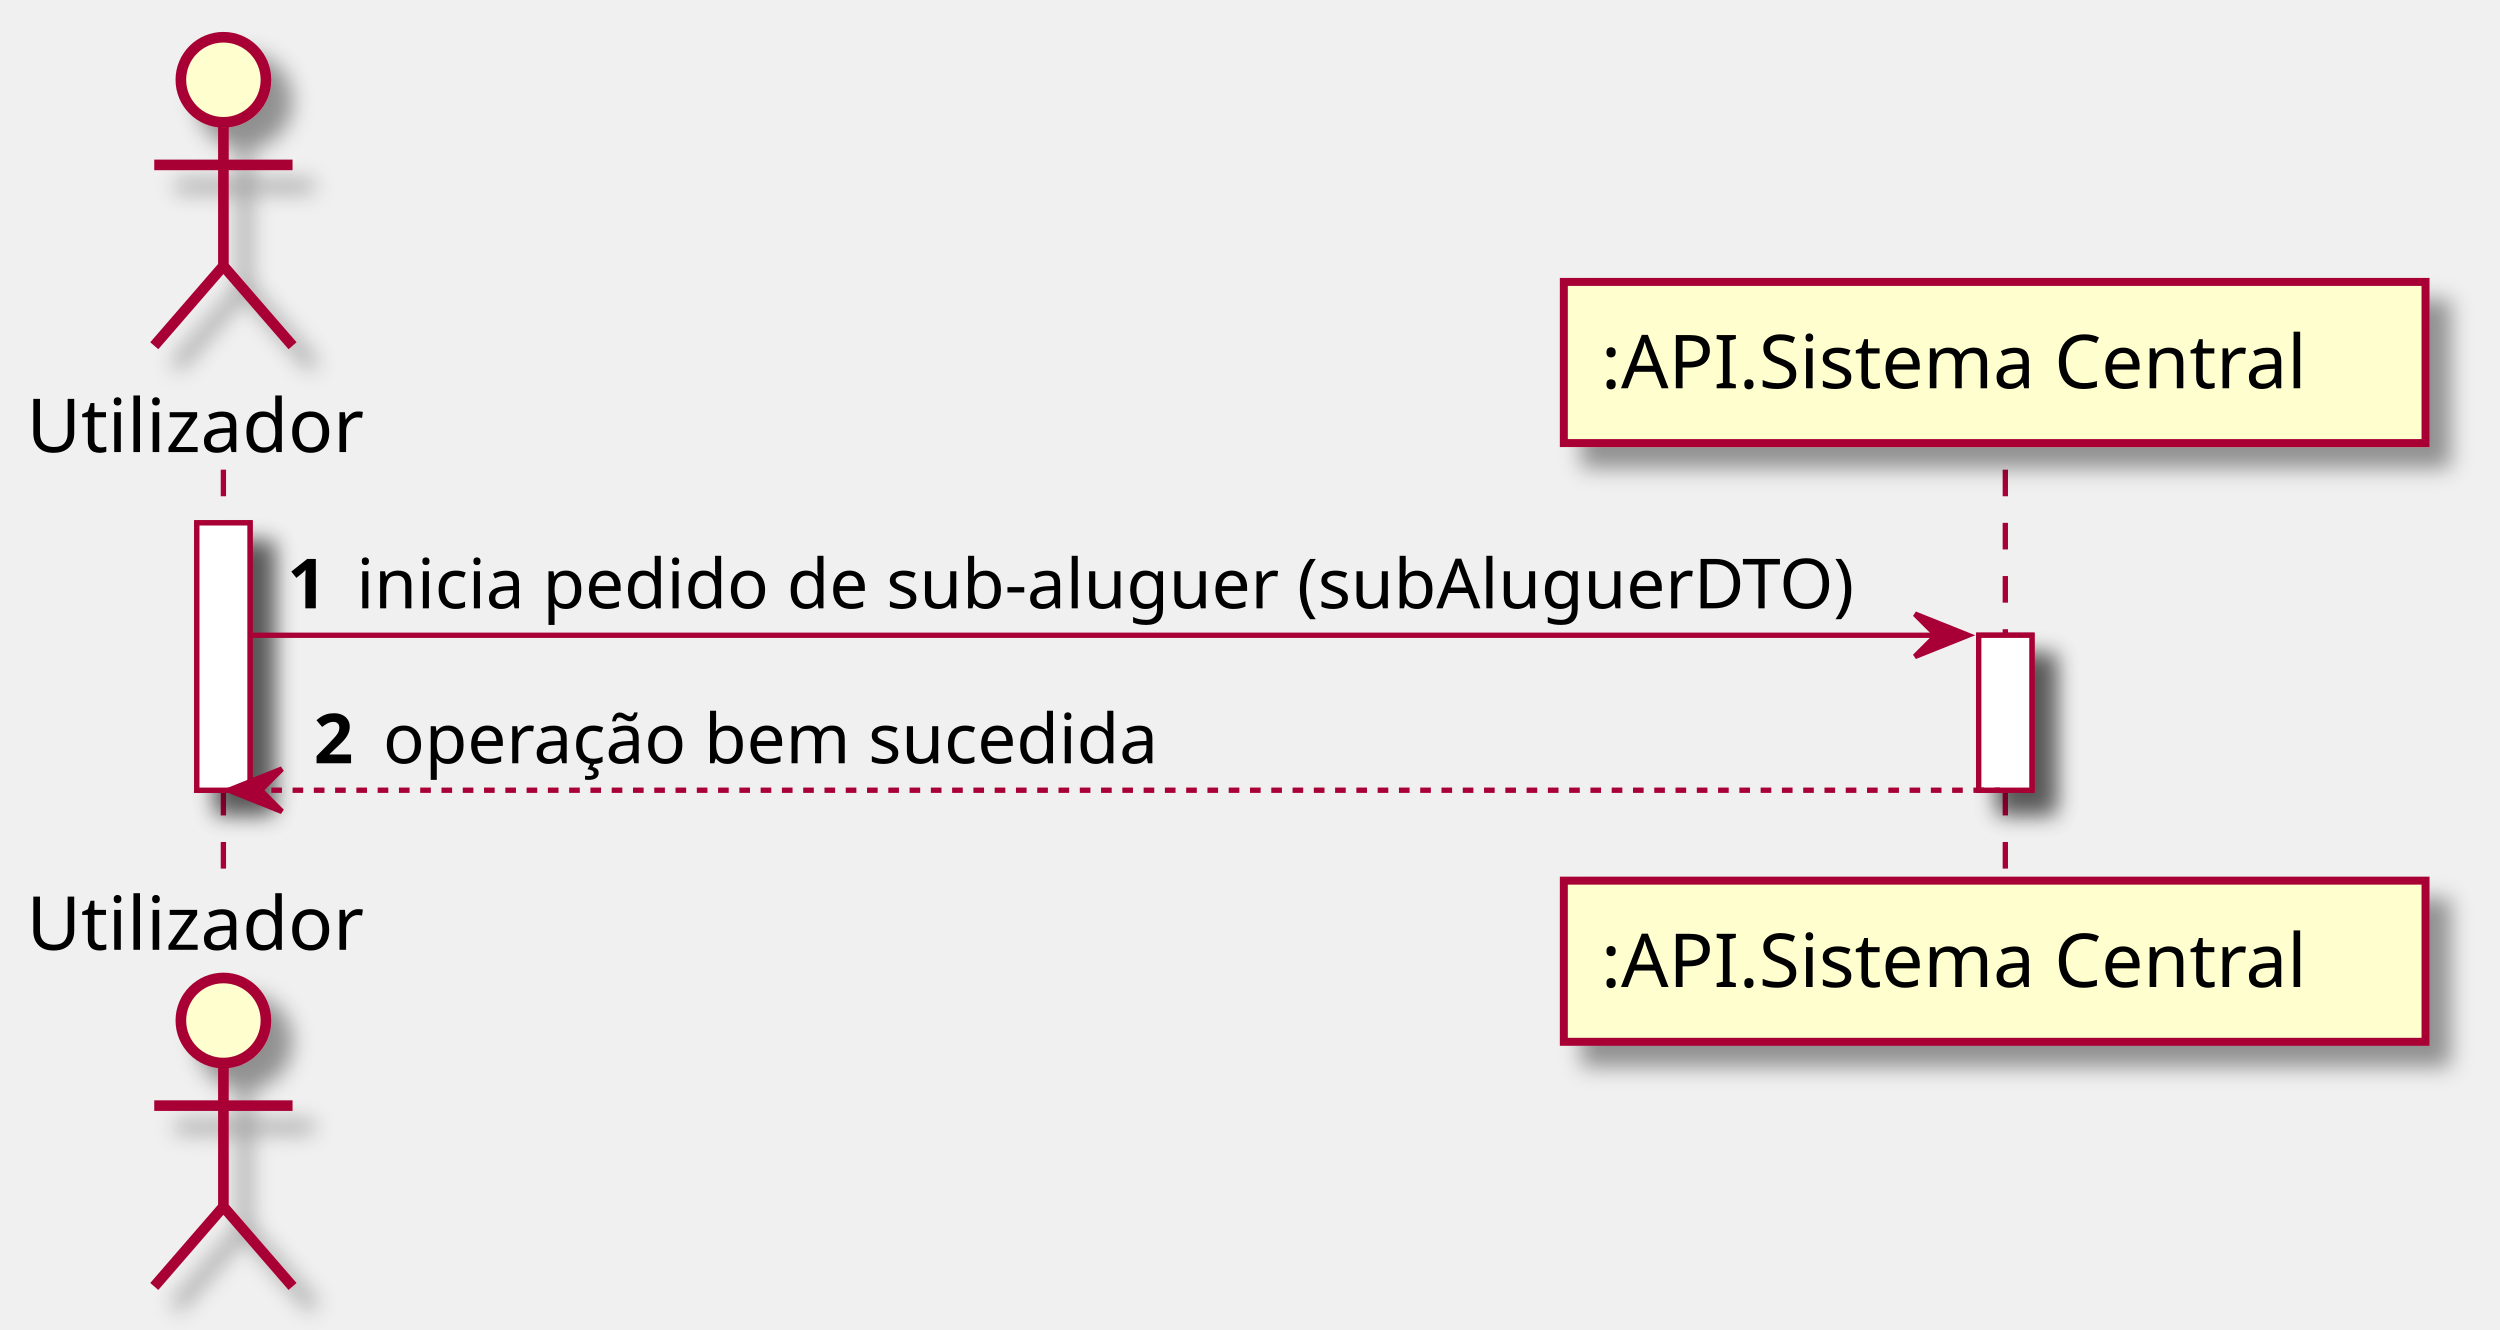
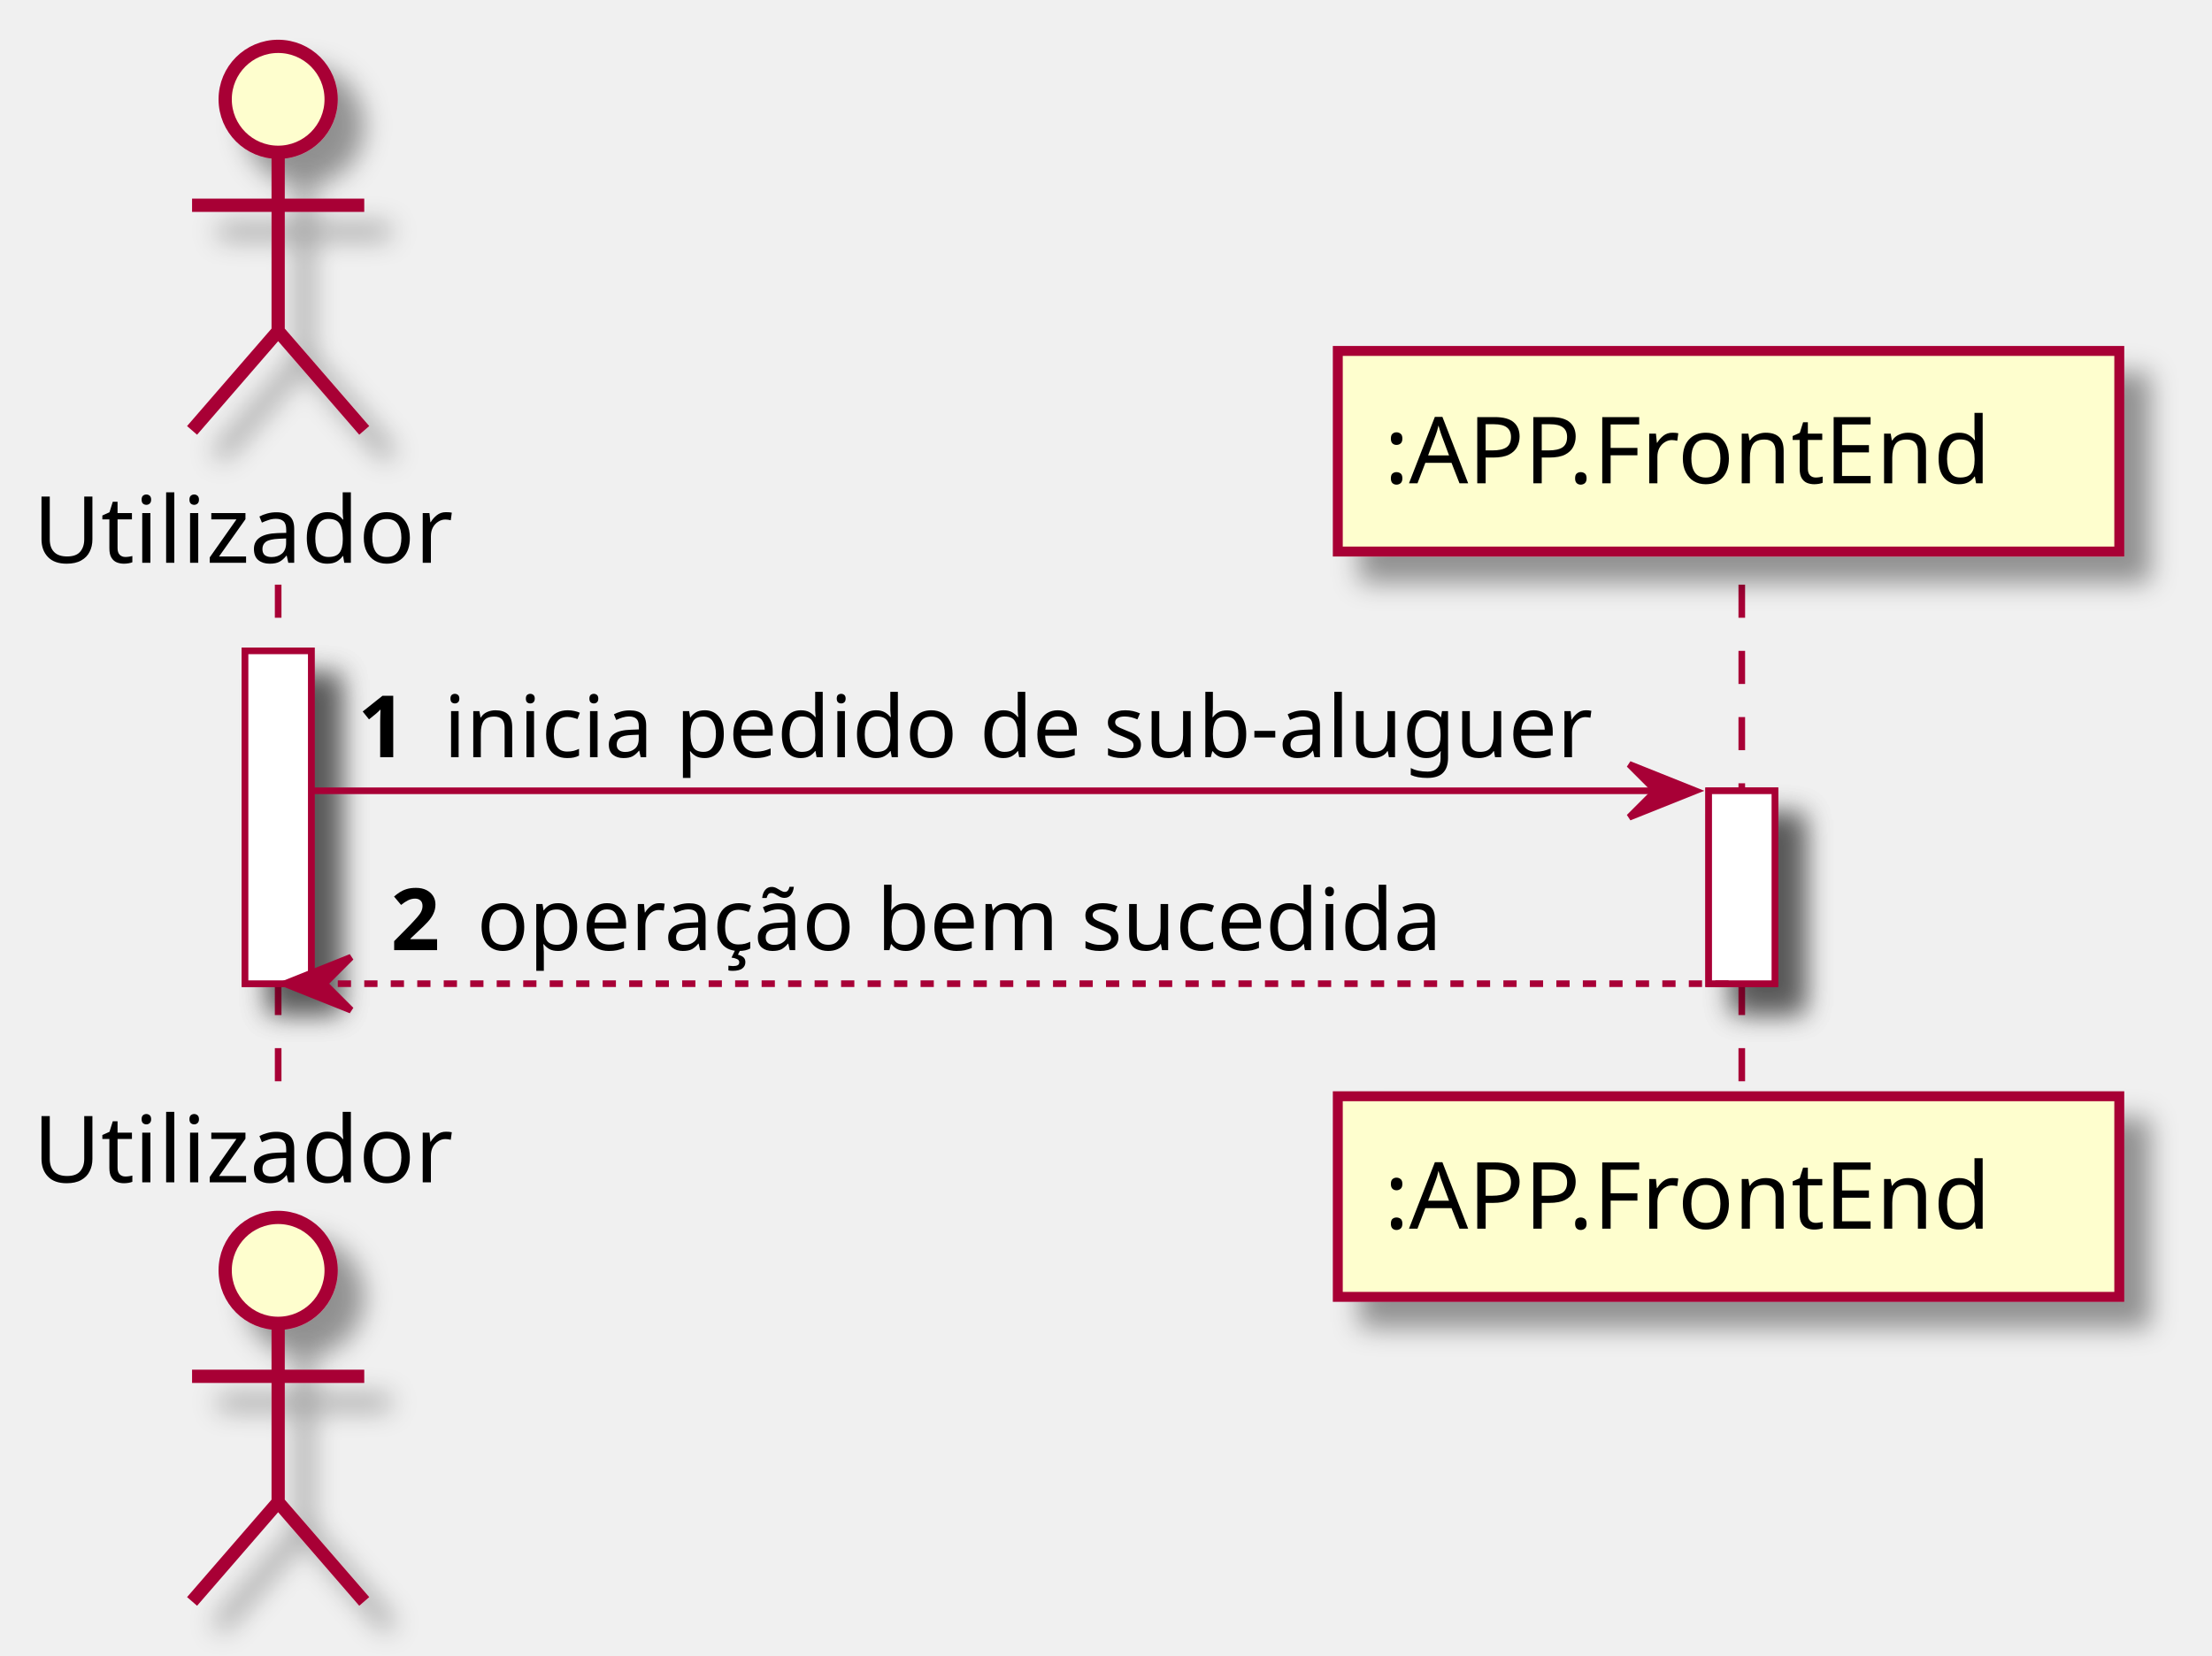
- <svg xmlns="http://www.w3.org/2000/svg" contentScriptType="application/ecmascript" contentStyleType="text/css" height="250px" preserveAspectRatio="none" style="width:470px;height:250px;" version="1.1" viewBox="0 0 470 250" width="470px" zoomAndPan="magnify">
+ <svg xmlns="http://www.w3.org/2000/svg" contentScriptType="application/ecmascript" contentStyleType="text/css" height="250px" preserveAspectRatio="none" style="width:334px;height:250px;" version="1.1" viewBox="0 0 334 250" width="334px" zoomAndPan="magnify">
  <defs>
-     <filter height="300%" id="flbr5xhfcxmjx" width="300%" x="-1" y="-1">
+     <filter height="300%" id="f1kz6tp7je9pwx" width="300%" x="-1" y="-1">
      <feGaussianBlur result="blurOut" stdDeviation="2.0" />
      <feColorMatrix in="blurOut" result="blurOut2" type="matrix" values="0 0 0 0 0 0 0 0 0 0 0 0 0 0 0 0 0 0 .4 0" />
      <feOffset dx="4.0" dy="4.0" in="blurOut2" result="blurOut3" />
      <feBlend in="SourceGraphic" in2="blurOut3" mode="normal" />
    </filter>
  </defs>
  <g>
-     <rect fill="#FFFFFF" filter="url(#flbr5xhfcxmjx)" height="50.266" style="stroke:#A80036;stroke-width:1.0;" width="10" x="37" y="98.297" />
-     <rect fill="#FFFFFF" filter="url(#flbr5xhfcxmjx)" height="29.133" style="stroke:#A80036;stroke-width:1.0;" width="10" x="372" y="119.43" />
+     <rect fill="#FFFFFF" filter="url(#f1kz6tp7je9pwx)" height="50.266" style="stroke:#A80036;stroke-width:1.0;" width="10" x="37" y="98.297" />
+     <rect fill="#FFFFFF" filter="url(#f1kz6tp7je9pwx)" height="29.133" style="stroke:#A80036;stroke-width:1.0;" width="10" x="258" y="119.43" />
    <line style="stroke:#A80036;stroke-width:1.0;stroke-dasharray:5.0,5.0;" x1="42" x2="42" y1="88.297" y2="166.562" />
-     <line style="stroke:#A80036;stroke-width:1.0;stroke-dasharray:5.0,5.0;" x1="377" x2="377" y1="88.297" y2="166.562" />
+     <line style="stroke:#A80036;stroke-width:1.0;stroke-dasharray:5.0,5.0;" x1="263" x2="263" y1="88.297" y2="166.562" />
    <text fill="#000000" font-family="sans-serif" font-size="14" lengthAdjust="spacing" textLength="68" x="5" y="84.995">Utilizador</text>
-     <ellipse cx="42" cy="15" fill="#FEFECE" filter="url(#flbr5xhfcxmjx)" rx="8" ry="8" style="stroke:#A80036;stroke-width:2.0;" />
-     <path d="M42,23 L42,50 M29,31 L55,31 M42,50 L29,65 M42,50 L55,65 " fill="none" filter="url(#flbr5xhfcxmjx)" style="stroke:#A80036;stroke-width:2.0;" />
+     <ellipse cx="42" cy="15" fill="#FEFECE" filter="url(#f1kz6tp7je9pwx)" rx="8" ry="8" style="stroke:#A80036;stroke-width:2.0;" />
+     <path d="M42,23 L42,50 M29,31 L55,31 M42,50 L29,65 M42,50 L55,65 " fill="none" filter="url(#f1kz6tp7je9pwx)" style="stroke:#A80036;stroke-width:2.0;" />
    <text fill="#000000" font-family="sans-serif" font-size="14" lengthAdjust="spacing" textLength="68" x="5" y="178.558">Utilizador</text>
-     <ellipse cx="42" cy="191.859" fill="#FEFECE" filter="url(#flbr5xhfcxmjx)" rx="8" ry="8" style="stroke:#A80036;stroke-width:2.0;" />
-     <path d="M42,199.859 L42,226.859 M29,207.859 L55,207.859 M42,226.859 L29,241.859 M42,226.859 L55,241.859 " fill="none" filter="url(#flbr5xhfcxmjx)" style="stroke:#A80036;stroke-width:2.0;" />
-     <rect fill="#FEFECE" filter="url(#flbr5xhfcxmjx)" height="30.297" style="stroke:#A80036;stroke-width:1.5;" width="162" x="294" y="53" />
-     <text fill="#000000" font-family="sans-serif" font-size="14" lengthAdjust="spacing" textLength="148" x="301" y="72.995">:API.Sistema Central</text>
-     <rect fill="#FEFECE" filter="url(#flbr5xhfcxmjx)" height="30.297" style="stroke:#A80036;stroke-width:1.5;" width="162" x="294" y="165.562" />
-     <text fill="#000000" font-family="sans-serif" font-size="14" lengthAdjust="spacing" textLength="148" x="301" y="185.558">:API.Sistema Central</text>
-     <rect fill="#FFFFFF" filter="url(#flbr5xhfcxmjx)" height="50.266" style="stroke:#A80036;stroke-width:1.0;" width="10" x="37" y="98.297" />
-     <rect fill="#FFFFFF" filter="url(#flbr5xhfcxmjx)" height="29.133" style="stroke:#A80036;stroke-width:1.0;" width="10" x="372" y="119.43" />
-     <polygon fill="#A80036" points="360,115.43,370,119.43,360,123.43,364,119.43" style="stroke:#A80036;stroke-width:1.0;" />
-     <line style="stroke:#A80036;stroke-width:1.0;" x1="47" x2="366" y1="119.43" y2="119.43" />
+     <ellipse cx="42" cy="191.859" fill="#FEFECE" filter="url(#f1kz6tp7je9pwx)" rx="8" ry="8" style="stroke:#A80036;stroke-width:2.0;" />
+     <path d="M42,199.859 L42,226.859 M29,207.859 L55,207.859 M42,226.859 L29,241.859 M42,226.859 L55,241.859 " fill="none" filter="url(#f1kz6tp7je9pwx)" style="stroke:#A80036;stroke-width:2.0;" />
+     <rect fill="#FEFECE" filter="url(#f1kz6tp7je9pwx)" height="30.297" style="stroke:#A80036;stroke-width:1.5;" width="118" x="202" y="53" />
+     <text fill="#000000" font-family="sans-serif" font-size="14" lengthAdjust="spacing" textLength="104" x="209" y="72.995">:APP.FrontEnd</text>
+     <rect fill="#FEFECE" filter="url(#f1kz6tp7je9pwx)" height="30.297" style="stroke:#A80036;stroke-width:1.5;" width="118" x="202" y="165.562" />
+     <text fill="#000000" font-family="sans-serif" font-size="14" lengthAdjust="spacing" textLength="104" x="209" y="185.558">:APP.FrontEnd</text>
+     <rect fill="#FFFFFF" filter="url(#f1kz6tp7je9pwx)" height="50.266" style="stroke:#A80036;stroke-width:1.0;" width="10" x="37" y="98.297" />
+     <rect fill="#FFFFFF" filter="url(#f1kz6tp7je9pwx)" height="29.133" style="stroke:#A80036;stroke-width:1.0;" width="10" x="258" y="119.43" />
+     <polygon fill="#A80036" points="246,115.43,256,119.43,246,123.43,250,119.43" style="stroke:#A80036;stroke-width:1.0;" />
+     <line style="stroke:#A80036;stroke-width:1.0;" x1="47" x2="252" y1="119.43" y2="119.43" />
    <text fill="#000000" font-family="sans-serif" font-size="13" font-weight="bold" lengthAdjust="spacing" textLength="9" x="54" y="114.364">1</text>
-     <text fill="#000000" font-family="sans-serif" font-size="13" lengthAdjust="spacing" textLength="293" x="67" y="114.364">inicia pedido de sub-aluguer (subAluguerDTO)</text>
+     <text fill="#000000" font-family="sans-serif" font-size="13" lengthAdjust="spacing" textLength="179" x="67" y="114.364">inicia pedido de sub-aluguer</text>
    <polygon fill="#A80036" points="53,144.562,43,148.562,53,152.562,49,148.562" style="stroke:#A80036;stroke-width:1.0;" />
-     <line style="stroke:#A80036;stroke-width:1.0;stroke-dasharray:2.0,2.0;" x1="47" x2="376" y1="148.562" y2="148.562" />
+     <line style="stroke:#A80036;stroke-width:1.0;stroke-dasharray:2.0,2.0;" x1="47" x2="262" y1="148.562" y2="148.562" />
    <text fill="#000000" font-family="sans-serif" font-size="13" font-weight="bold" lengthAdjust="spacing" textLength="9" x="59" y="143.497">2</text>
    <text fill="#000000" font-family="sans-serif" font-size="13" lengthAdjust="spacing" textLength="154" x="72" y="143.497">operação bem sucedida</text>
  </g>
</svg>
